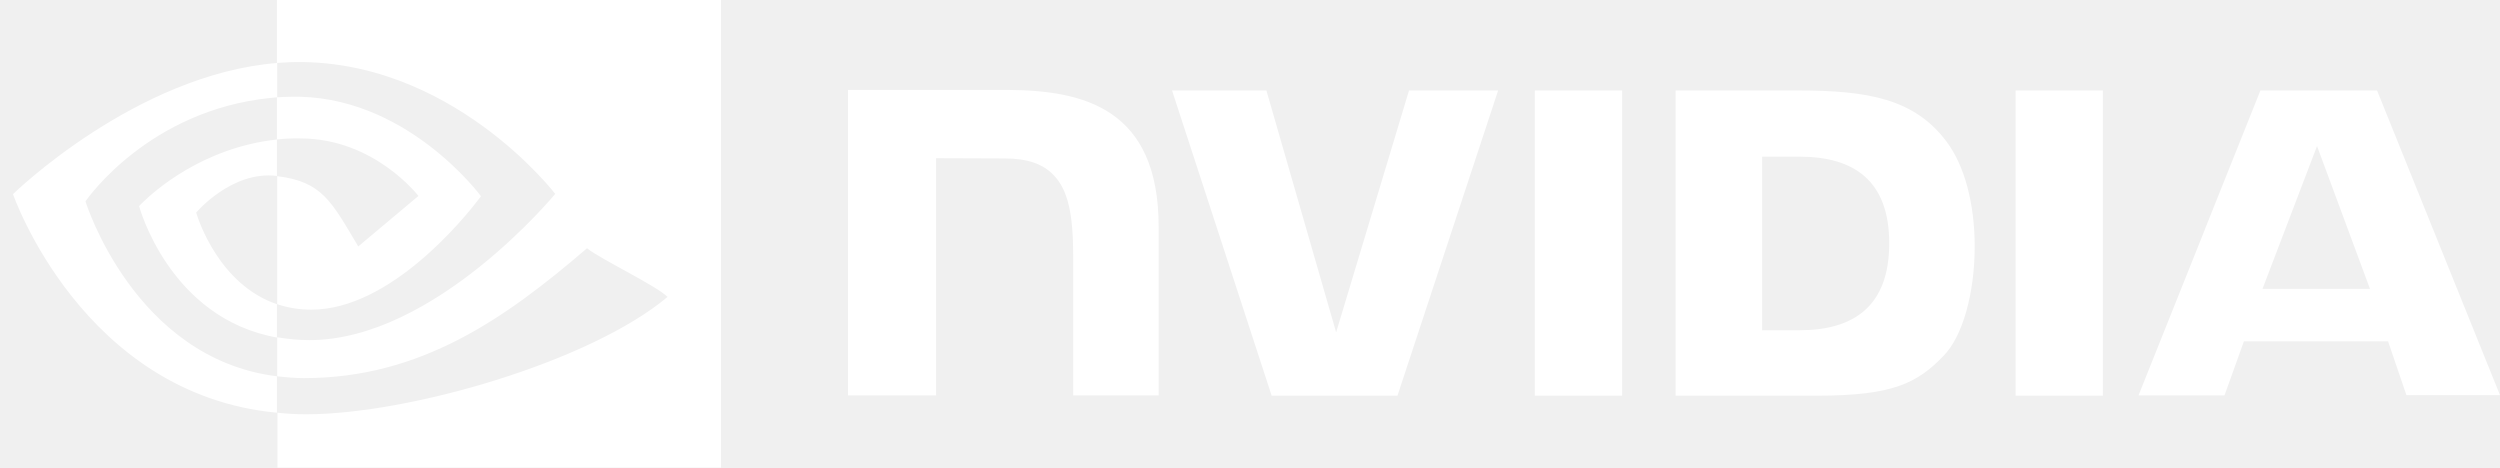
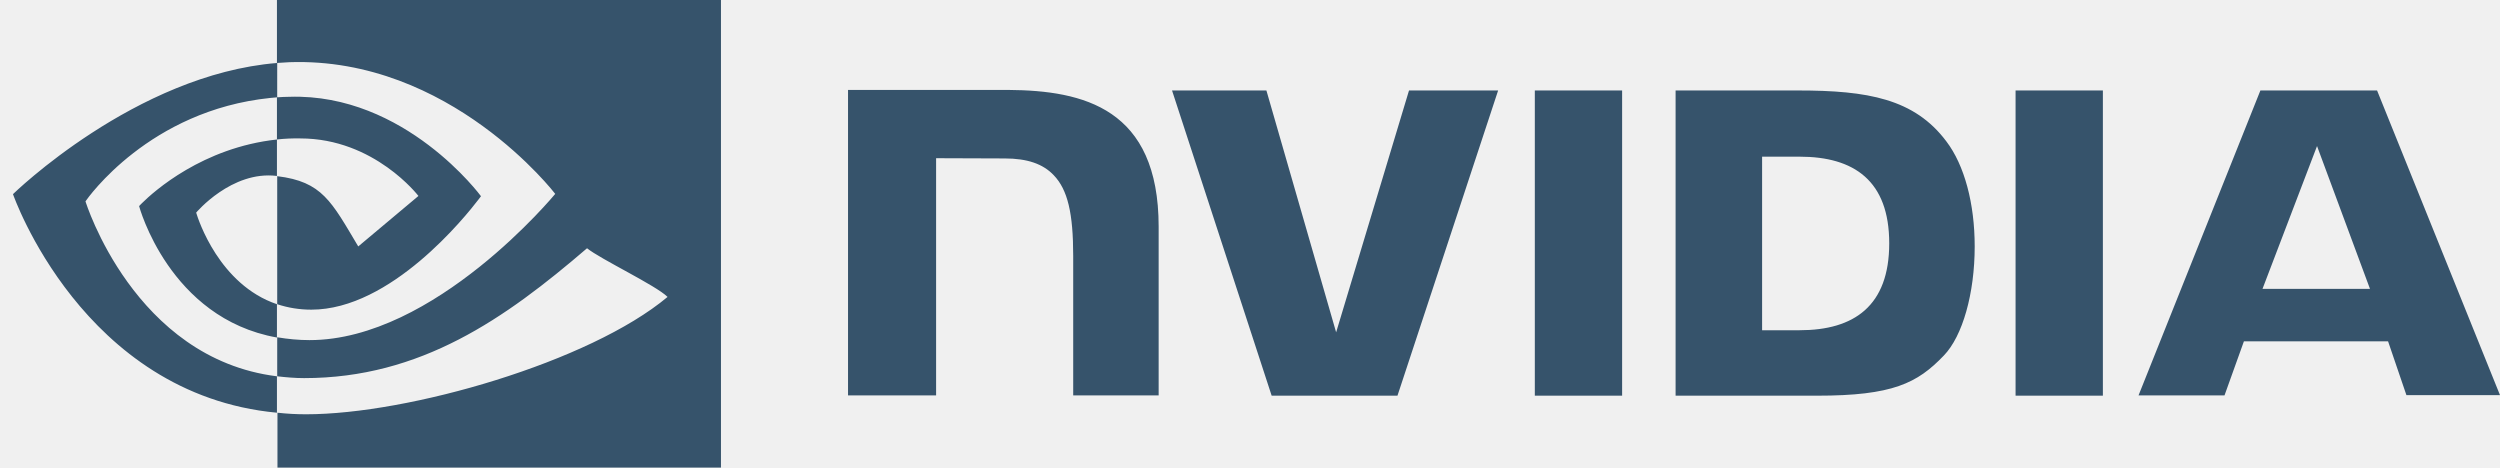
<svg xmlns="http://www.w3.org/2000/svg" width="139" height="26">
-   <path d="M40.086 0v26H15.427v-3.053c.522.058 1.043.087 1.594.087 5.708 0 15.777-2.908 20.095-6.525-.638-.637-3.724-2.098-4.477-2.706-4.55 3.907-9.243 7.22-15.734 7.22-.493 0-1-.044-1.492-.101v-2.17c.594.1 1.188.158 1.796.158 6.969 0 13.662-8.13 13.662-8.13s-5.838-7.626-14.777-7.322l-.696.043V0h24.688zM15.413 3.501l-.001 1.909-.014.001v.001l-.37.034c-6.73.69-10.15 5.567-10.275 5.748-.003.005 2.706 8.744 10.645 9.728v2.025C4.576 21.934.722 10.794.722 10.794s6.81-6.656 14.69-7.293zM90.19 5.03V22h-4.854V5.029h4.854zm9.78 0c3.876 0 6.47.46 8.249 2.833 1.005 1.323 1.574 3.452 1.574 5.84 0 2.603-.67 4.99-1.72 6.069C106.6 21.31 105.23 22 101.033 22h-7.87V5.029zm-29.558 0l3.877 13.447L78.341 5.03h4.955L77.699 22h-6.995L65.165 5.029h5.247zm46.508 0V22h-4.854V5.029h4.854zM56.07 5c4.16.03 8.351 1.013 8.351 7.607v9.378h-4.751v-7.752c0-2.374-.306-3.682-1.079-4.488-.597-.633-1.472-.935-2.725-.935l-3.819-.014v13.189h-4.897V5zm76.094.028L139 21.97h-5.203l-1.02-2.991h-8.016l-1.079 3.006h-4.78l6.777-16.957h6.486zM15.398 7.755v2.026h-.014c-2.507-.304-4.477 2.04-4.477 2.04l.008.027c.106.351 1.272 3.978 4.483 5.066v1.852c-5.998-1.071-7.664-7.307-7.664-7.307l.07-.074.089-.089c.663-.656 3.376-3.091 7.505-3.54zm84.659.956h-2.084v9.65h2.084c3.031 0 4.984-1.352 4.984-4.832 0-3.48-1.953-4.818-4.984-4.818zm-73.315 2.198l-.019.027-.099.131c-.743.976-4.891 6.15-9.313 6.15-.652 0-1.29-.1-1.898-.303V9.795c2.506.304 3.013 1.404 4.506 3.907l3.346-2.807s-2.448-3.198-6.563-3.198a9.832 9.832 0 00-1.304.058V5.412h.015l-.001-.002.334-.019c.116-.005.232-.009.348-.009 6.432-.202 10.648 5.527 10.648 5.527zm102.085-2.788l-3.032 7.94h5.976l-2.944-7.94z" fill="#ffffff" fill-rule="nonzero" />
+   <path d="M40.086 0v26H15.427v-3.053c.522.058 1.043.087 1.594.087 5.708 0 15.777-2.908 20.095-6.525-.638-.637-3.724-2.098-4.477-2.706-4.55 3.907-9.243 7.22-15.734 7.22-.493 0-1-.044-1.492-.101v-2.17c.594.1 1.188.158 1.796.158 6.969 0 13.662-8.13 13.662-8.13s-5.838-7.626-14.777-7.322l-.696.043V0h24.688zM15.413 3.501l-.001 1.909-.014.001v.001l-.37.034c-6.73.69-10.15 5.567-10.275 5.748-.003.005 2.706 8.744 10.645 9.728v2.025C4.576 21.934.722 10.794.722 10.794s6.81-6.656 14.69-7.293zM90.19 5.03V22h-4.854V5.029h4.854zm9.78 0c3.876 0 6.47.46 8.249 2.833 1.005 1.323 1.574 3.452 1.574 5.84 0 2.603-.67 4.99-1.72 6.069C106.6 21.31 105.23 22 101.033 22h-7.87V5.029zm-29.558 0l3.877 13.447L78.341 5.03h4.955L77.699 22h-6.995L65.165 5.029h5.247zm46.508 0V22h-4.854V5.029h4.854zM56.07 5c4.16.03 8.351 1.013 8.351 7.607v9.378h-4.751v-7.752c0-2.374-.306-3.682-1.079-4.488-.597-.633-1.472-.935-2.725-.935l-3.819-.014v13.189h-4.897V5zm76.094.028L139 21.97h-5.203l-1.02-2.991h-8.016l-1.079 3.006h-4.78l6.777-16.957h6.486zM15.398 7.755v2.026h-.014c-2.507-.304-4.477 2.04-4.477 2.04l.008.027c.106.351 1.272 3.978 4.483 5.066v1.852c-5.998-1.071-7.664-7.307-7.664-7.307l.07-.074.089-.089c.663-.656 3.376-3.091 7.505-3.54zm84.659.956h-2.084v9.65h2.084c3.031 0 4.984-1.352 4.984-4.832 0-3.48-1.953-4.818-4.984-4.818zm-73.315 2.198l-.019.027-.099.131c-.743.976-4.891 6.15-9.313 6.15-.652 0-1.29-.1-1.898-.303V9.795c2.506.304 3.013 1.404 4.506 3.907l3.346-2.807s-2.448-3.198-6.563-3.198a9.832 9.832 0 00-1.304.058V5.412h.015l-.001-.002.334-.019c.116-.005.232-.009.348-.009 6.432-.202 10.648 5.527 10.648 5.527zm102.085-2.788l-3.032 7.94h5.976l-2.944-7.94z" fill="#36536B" fill-rule="nonzero" />
</svg>
